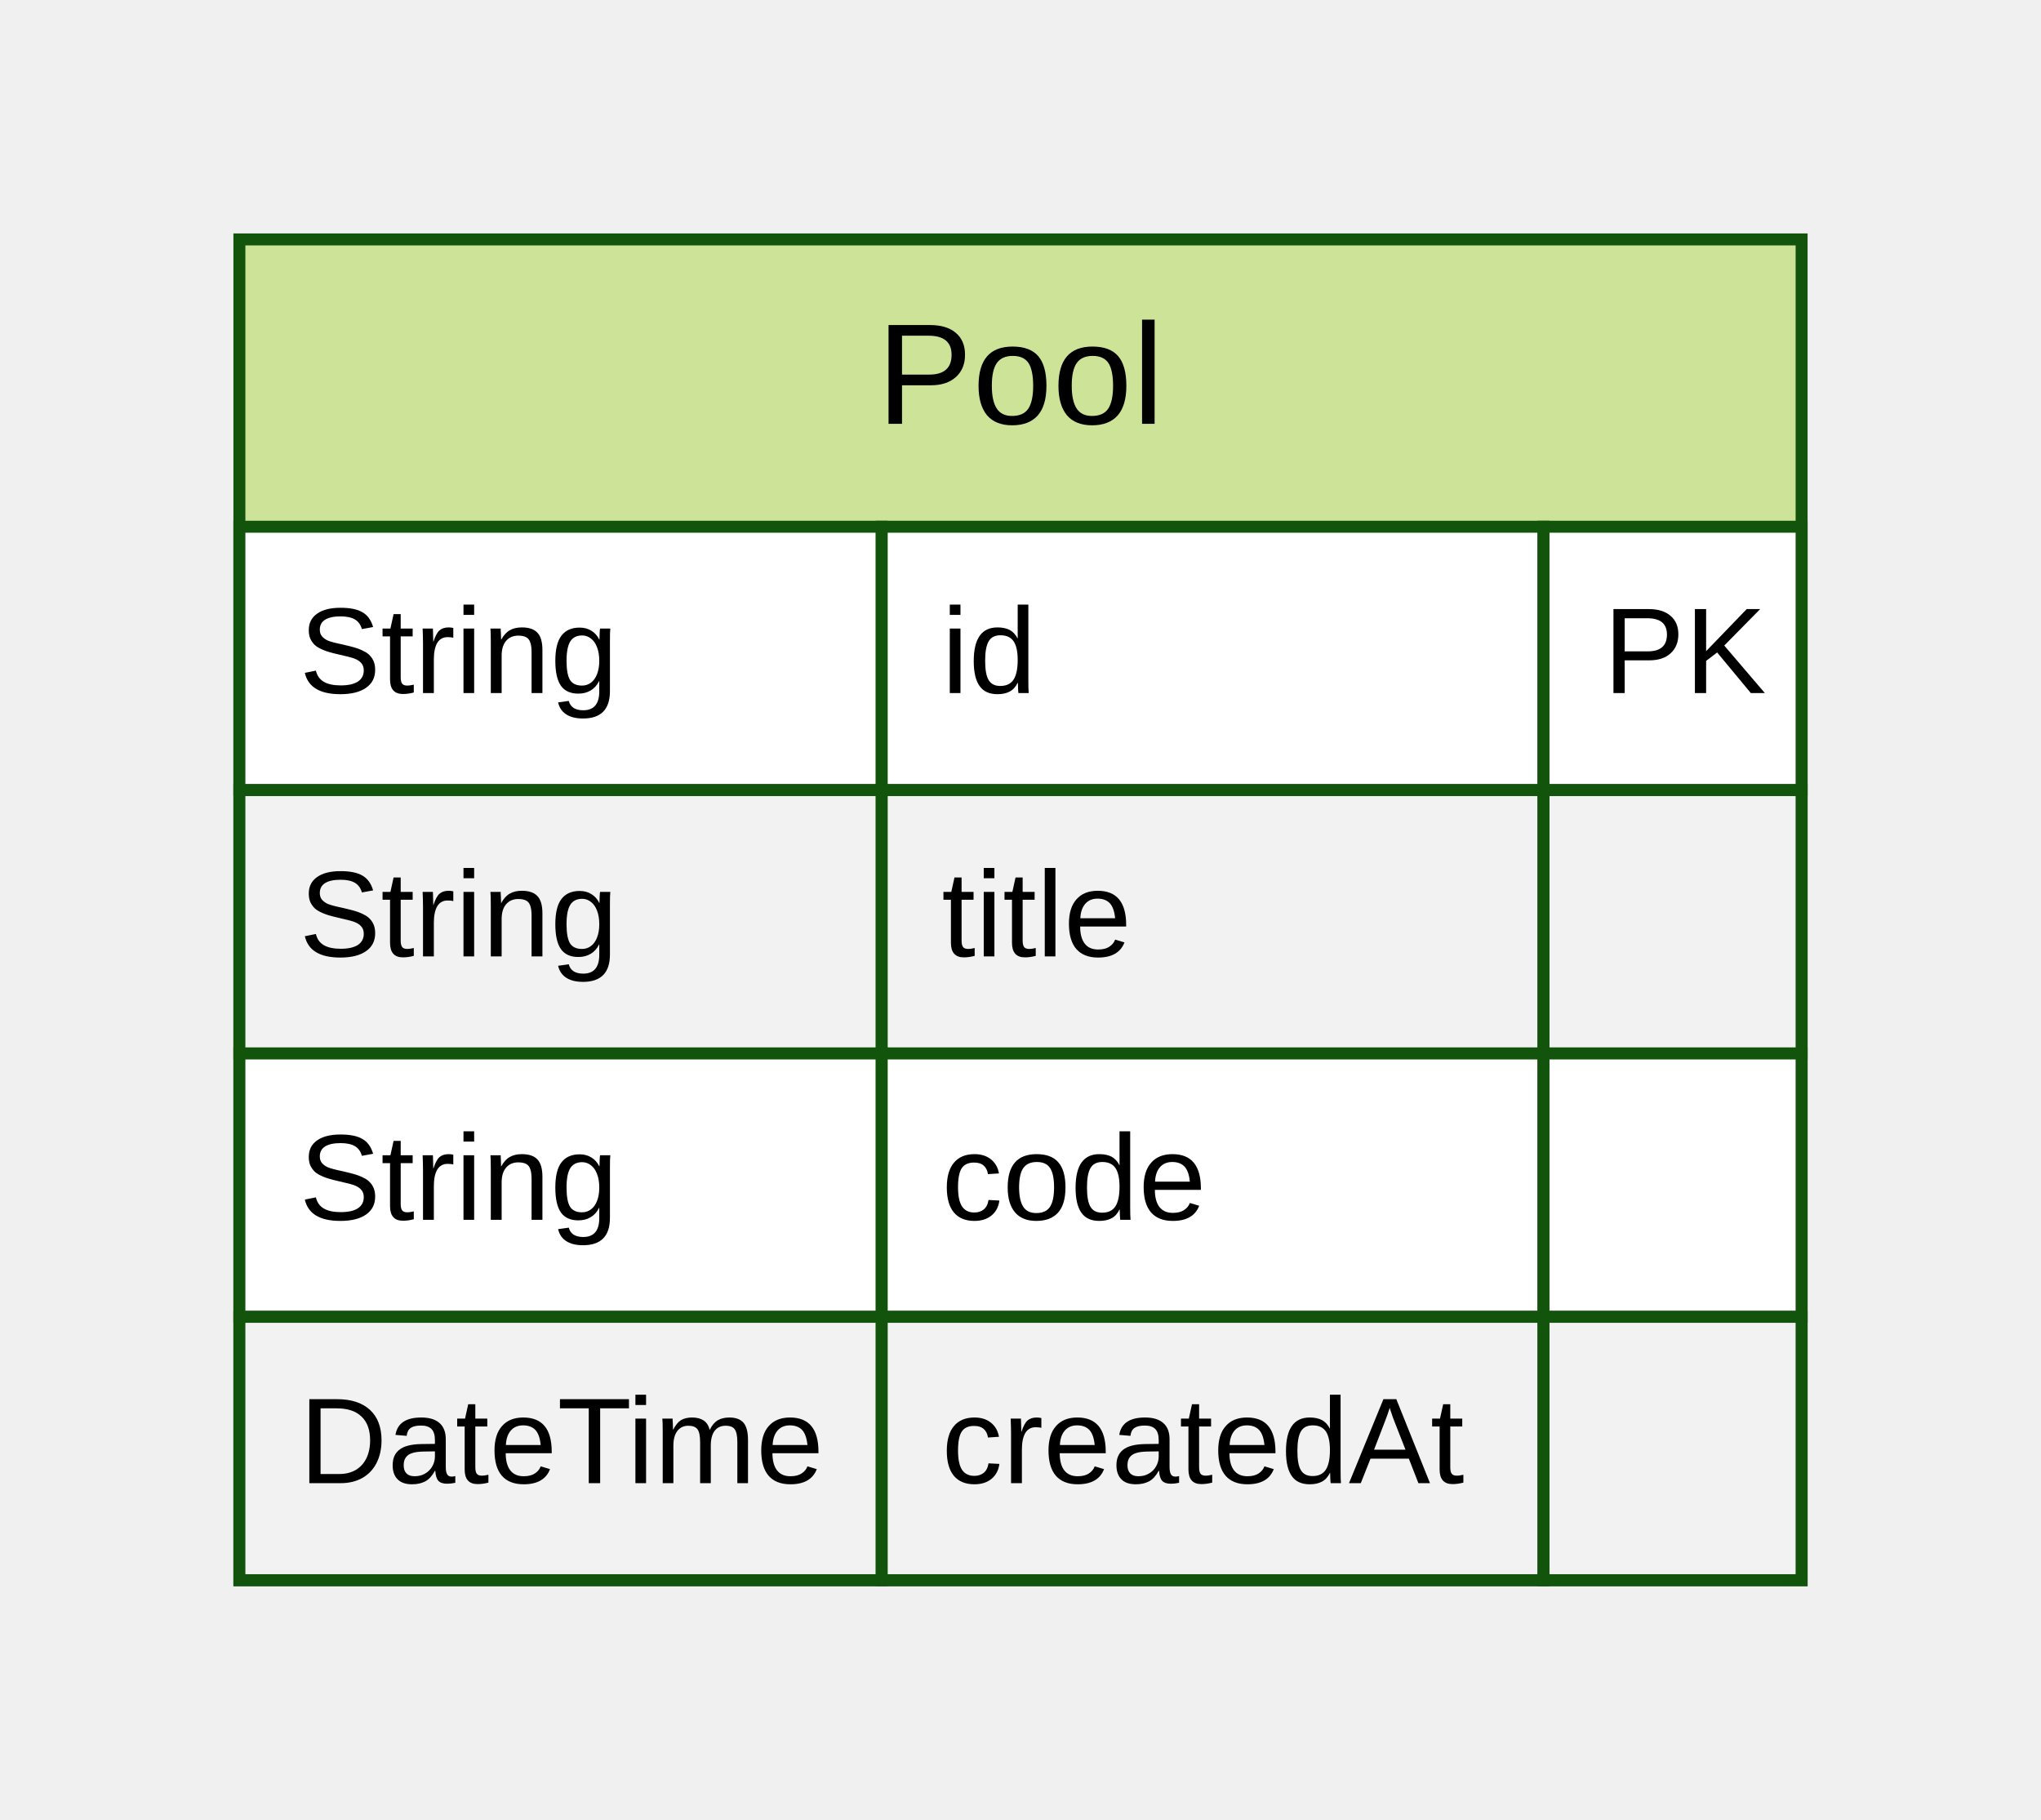
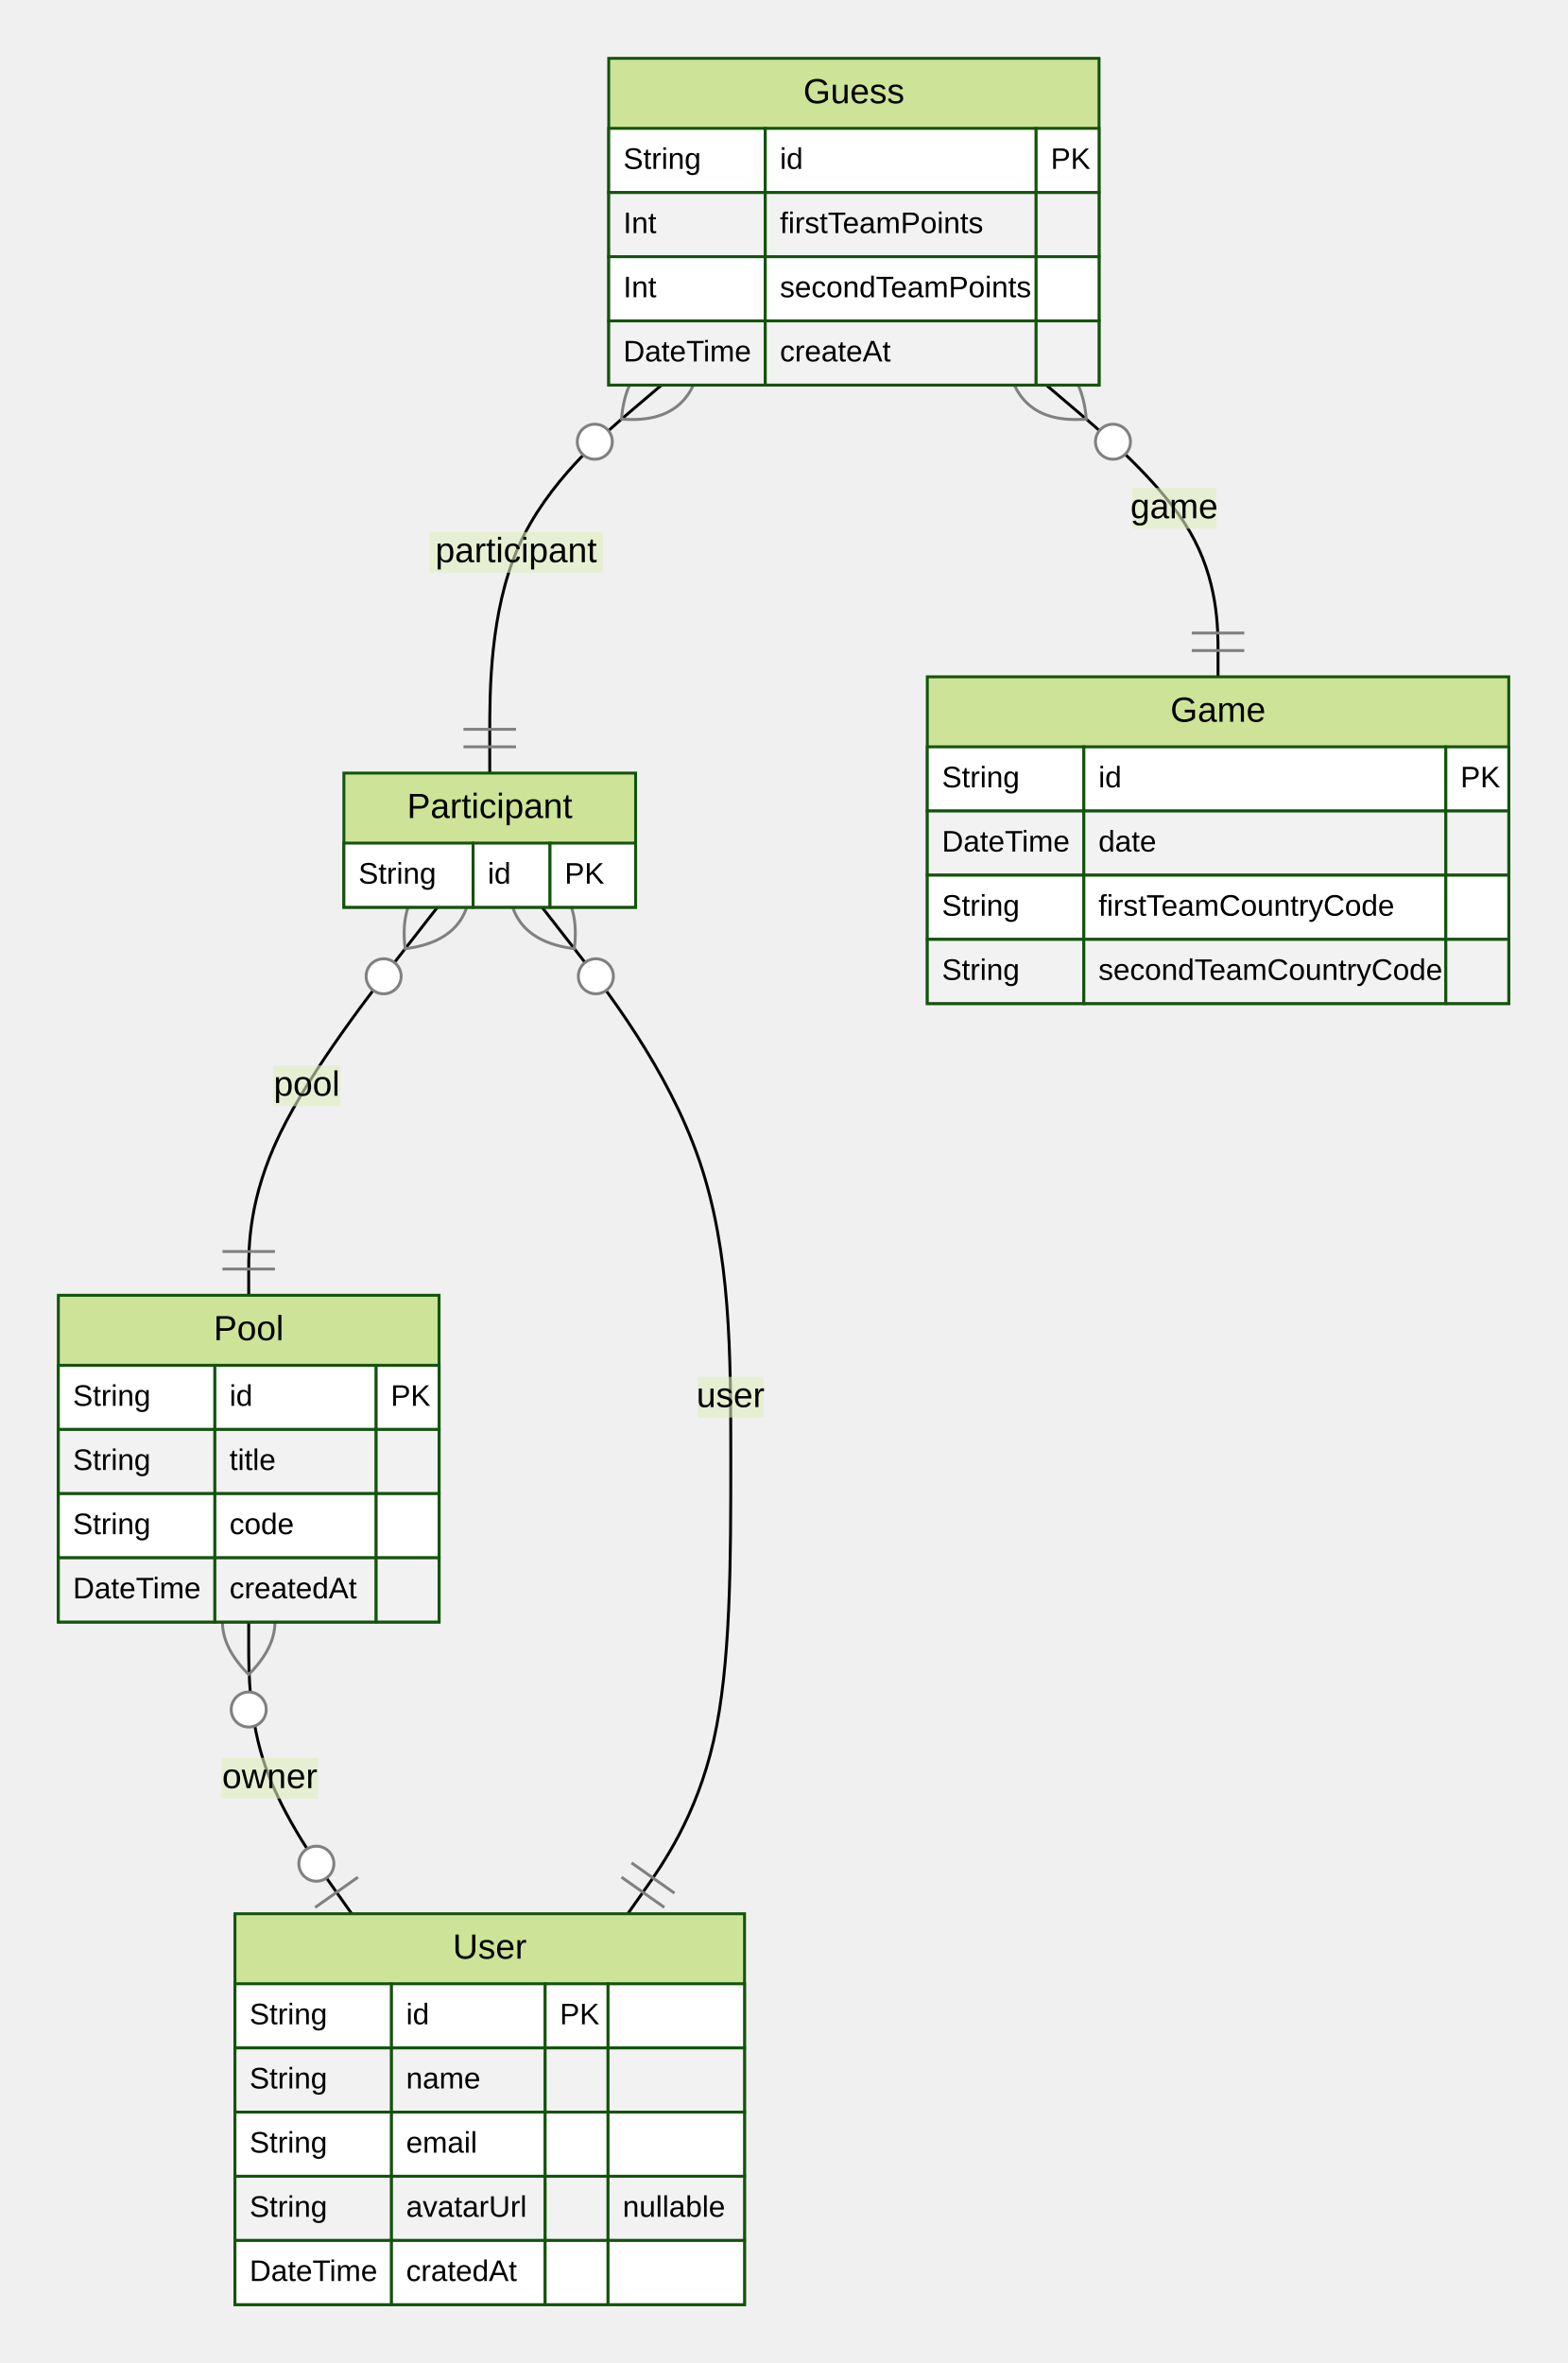
- <svg xmlns="http://www.w3.org/2000/svg" aria-labelledby="chart-title-mermaid-0 chart-desc-mermaid-0" role="img" viewBox="0 0 170.516 152" style="max-width: 170.516px; background-color: white;" width="100%" id="mermaid-0">
+ <svg xmlns="http://www.w3.org/2000/svg" aria-labelledby="chart-title-mermaid-0 chart-desc-mermaid-0" role="img" viewBox="0 0 537.207 810" style="max-width: 537.207px; background-color: white;" width="100%" id="mermaid-0">
  <style>#mermaid-0 {font-family:"trebuchet ms",verdana,arial,sans-serif;font-size:16px;fill:#000000;}#mermaid-0 .error-icon{fill:#552222;}#mermaid-0 .error-text{fill:#552222;stroke:#552222;}#mermaid-0 .edge-thickness-normal{stroke-width:2px;}#mermaid-0 .edge-thickness-thick{stroke-width:3.5px;}#mermaid-0 .edge-pattern-solid{stroke-dasharray:0;}#mermaid-0 .edge-pattern-dashed{stroke-dasharray:3;}#mermaid-0 .edge-pattern-dotted{stroke-dasharray:2;}#mermaid-0 .marker{fill:#000000;stroke:#000000;}#mermaid-0 .marker.cross{stroke:#000000;}#mermaid-0 svg{font-family:"trebuchet ms",verdana,arial,sans-serif;font-size:16px;}#mermaid-0 .entityBox{fill:#cde498;stroke:#13540c;}#mermaid-0 .attributeBoxOdd{fill:#ffffff;stroke:#13540c;}#mermaid-0 .attributeBoxEven{fill:#f2f2f2;stroke:#13540c;}#mermaid-0 .relationshipLabelBox{fill:hsl(78.158, 58.462%, 84.51%);opacity:0.7;background-color:hsl(78.158, 58.462%, 84.51%);}#mermaid-0 .relationshipLabelBox rect{opacity:0.5;}#mermaid-0 .relationshipLine{stroke:#000000;}#mermaid-0 :root{--mermaid-font-family:"trebuchet ms",verdana,arial,sans-serif;}</style>
  <g />
  <defs>
    <marker orient="auto" markerHeight="18" markerWidth="18" refY="9" refX="0" id="ONLY_ONE_START">
      <path d="M9,0 L9,18 M15,0 L15,18" fill="none" stroke="gray" />
    </marker>
  </defs>
  <defs>
    <marker orient="auto" markerHeight="18" markerWidth="18" refY="9" refX="18" id="ONLY_ONE_END">
      <path d="M3,0 L3,18 M9,0 L9,18" fill="none" stroke="gray" />
    </marker>
  </defs>
  <defs>
    <marker orient="auto" markerHeight="18" markerWidth="30" refY="9" refX="0" id="ZERO_OR_ONE_START">
      <circle r="6" cy="9" cx="21" fill="white" stroke="gray" />
      <path d="M9,0 L9,18" fill="none" stroke="gray" />
    </marker>
  </defs>
  <defs>
    <marker orient="auto" markerHeight="18" markerWidth="30" refY="9" refX="30" id="ZERO_OR_ONE_END">
      <circle r="6" cy="9" cx="9" fill="white" stroke="gray" />
      <path d="M21,0 L21,18" fill="none" stroke="gray" />
    </marker>
  </defs>
  <defs>
    <marker orient="auto" markerHeight="36" markerWidth="45" refY="18" refX="18" id="ONE_OR_MORE_START">
      <path d="M0,18 Q 18,0 36,18 Q 18,36 0,18 M42,9 L42,27" fill="none" stroke="gray" />
    </marker>
  </defs>
  <defs>
    <marker orient="auto" markerHeight="36" markerWidth="45" refY="18" refX="27" id="ONE_OR_MORE_END">
      <path d="M3,9 L3,27 M9,18 Q27,0 45,18 Q27,36 9,18" fill="none" stroke="gray" />
    </marker>
  </defs>
  <defs>
    <marker orient="auto" markerHeight="36" markerWidth="57" refY="18" refX="18" id="ZERO_OR_MORE_START">
      <circle r="6" cy="18" cx="48" fill="white" stroke="gray" />
      <path d="M0,18 Q18,0 36,18 Q18,36 0,18" fill="none" stroke="gray" />
    </marker>
  </defs>
  <defs>
    <marker orient="auto" markerHeight="36" markerWidth="57" refY="18" refX="39" id="ZERO_OR_MORE_END">
      <circle r="6" cy="18" cx="9" fill="white" stroke="gray" />
      <path d="M21,18 Q39,0 57,18 Q39,36 21,18" fill="none" stroke="gray" />
    </marker>
  </defs>
-   <g transform="translate(20,20 )" id="Pool">
+   <path marker-start="url(#ZERO_OR_MORE_START)" marker-end="url(#ZERO_OR_ONE_END)" fill="none" stroke="gray" d="M85.258,556L85.258,564.333C85.258,572.667,85.258,589.333,91.143,606C97.028,622.667,108.799,639.333,114.684,647.667L120.569,656" class="er relationshipLine" />
+   <path marker-start="url(#ZERO_OR_MORE_START)" marker-end="url(#ONLY_ONE_END)" fill="none" stroke="gray" d="M185.816,311L196.599,324.833C207.382,338.667,228.949,366.333,239.732,397.833C250.516,429.333,250.516,464.667,250.516,500C250.516,535.333,250.516,570.667,244.63,596.667C238.745,622.667,226.975,639.333,221.089,647.667L215.204,656" class="er relationshipLine" />
+   <path marker-start="url(#ZERO_OR_MORE_START)" marker-end="url(#ONLY_ONE_END)" fill="none" stroke="gray" d="M149.958,311L139.174,324.833C128.391,338.667,106.824,366.333,96.041,388.5C85.258,410.667,85.258,427.333,85.258,435.667L85.258,444" class="er relationshipLine" />
+   <path marker-start="url(#ZERO_OR_MORE_START)" marker-end="url(#ONLY_ONE_END)" fill="none" stroke="gray" d="M358.665,132L368.478,140.333C378.292,148.667,397.92,165.333,407.733,182C417.547,198.667,417.547,215.333,417.547,223.667L417.547,232" class="er relationshipLine" />
+   <path marker-start="url(#ZERO_OR_MORE_START)" marker-end="url(#ONLY_ONE_END)" fill="none" stroke="gray" d="M226.769,132L216.955,140.333C207.141,148.667,187.514,165.333,177.7,187.5C167.887,209.667,167.887,237.333,167.887,251.167L167.887,265" class="er relationshipLine" />
+   <g transform="translate(20,444 )" id="Pool">
    <rect height="112" width="130.516" y="0" x="0" stroke="gray" fill-opacity="100%" fill="honeydew" class="er entityBox" />
    <text transform="translate(65.25781,12)" style="font-family: &quot;trebuchet ms&quot;, verdana, arial, sans-serif;; font-size: 12px" text-anchor="middle" dominant-baseline="middle" y="0" x="0" id="entity-Pool" class="er entityLabel">Pool</text>
    <rect height="22" width="53.664" y="24" x="0" stroke="gray" fill-opacity="100%" fill="honeydew" class="er attributeBoxOdd" />
    <text transform="translate(5,35)" style="font-family: &quot;trebuchet ms&quot;, verdana, arial, sans-serif;; font-size: 10.2px" text-anchor="left" dominant-baseline="middle" y="0" x="0" id="entity-Pool-attr-1-type" class="er entityLabel">String</text>
    <rect height="22" width="55.289" y="24" x="53.664" stroke="gray" fill-opacity="100%" fill="honeydew" class="er attributeBoxOdd" />
    <text transform="translate(58.66406,35)" style="font-family: &quot;trebuchet ms&quot;, verdana, arial, sans-serif;; font-size: 10.2px" text-anchor="left" dominant-baseline="middle" y="0" x="0" id="entity-Pool-attr-1-name" class="er entityLabel">id</text>
    <rect height="22" width="21.562" y="24" x="108.953" stroke="gray" fill-opacity="100%" fill="honeydew" class="er attributeBoxOdd" />
    <text transform="translate(113.9531,35)" style="font-family: &quot;trebuchet ms&quot;, verdana, arial, sans-serif;; font-size: 10.2px" text-anchor="left" dominant-baseline="middle" y="0" x="0" id="entity-Pool-attr-1-key" class="er entityLabel">PK</text>
    <rect height="22" width="53.664" y="46" x="0" stroke="gray" fill-opacity="100%" fill="honeydew" class="er attributeBoxEven" />
    <text transform="translate(5,57)" style="font-family: &quot;trebuchet ms&quot;, verdana, arial, sans-serif;; font-size: 10.2px" text-anchor="left" dominant-baseline="middle" y="0" x="0" id="entity-Pool-attr-2-type" class="er entityLabel">String</text>
    <rect height="22" width="55.289" y="46" x="53.664" stroke="gray" fill-opacity="100%" fill="honeydew" class="er attributeBoxEven" />
    <text transform="translate(58.66406,57)" style="font-family: &quot;trebuchet ms&quot;, verdana, arial, sans-serif;; font-size: 10.2px" text-anchor="left" dominant-baseline="middle" y="0" x="0" id="entity-Pool-attr-2-name" class="er entityLabel">title</text>
    <rect height="22" width="21.562" y="46" x="108.953" stroke="gray" fill-opacity="100%" fill="honeydew" class="er attributeBoxEven" />
    <text transform="translate(113.9531,57)" style="font-family: &quot;trebuchet ms&quot;, verdana, arial, sans-serif;; font-size: 10.2px" text-anchor="left" dominant-baseline="middle" y="0" x="0" id="entity-Pool-attr-2-key" class="er entityLabel" />
    <rect height="22" width="53.664" y="68" x="0" stroke="gray" fill-opacity="100%" fill="honeydew" class="er attributeBoxOdd" />
    <text transform="translate(5,79)" style="font-family: &quot;trebuchet ms&quot;, verdana, arial, sans-serif;; font-size: 10.2px" text-anchor="left" dominant-baseline="middle" y="0" x="0" id="entity-Pool-attr-3-type" class="er entityLabel">String</text>
    <rect height="22" width="55.289" y="68" x="53.664" stroke="gray" fill-opacity="100%" fill="honeydew" class="er attributeBoxOdd" />
    <text transform="translate(58.66406,79)" style="font-family: &quot;trebuchet ms&quot;, verdana, arial, sans-serif;; font-size: 10.2px" text-anchor="left" dominant-baseline="middle" y="0" x="0" id="entity-Pool-attr-3-name" class="er entityLabel">code</text>
    <rect height="22" width="21.562" y="68" x="108.953" stroke="gray" fill-opacity="100%" fill="honeydew" class="er attributeBoxOdd" />
    <text transform="translate(113.9531,79)" style="font-family: &quot;trebuchet ms&quot;, verdana, arial, sans-serif;; font-size: 10.2px" text-anchor="left" dominant-baseline="middle" y="0" x="0" id="entity-Pool-attr-3-key" class="er entityLabel" />
    <rect height="22" width="53.664" y="90" x="0" stroke="gray" fill-opacity="100%" fill="honeydew" class="er attributeBoxEven" />
    <text transform="translate(5,101)" style="font-family: &quot;trebuchet ms&quot;, verdana, arial, sans-serif;; font-size: 10.2px" text-anchor="left" dominant-baseline="middle" y="0" x="0" id="entity-Pool-attr-4-type" class="er entityLabel">DateTime</text>
    <rect height="22" width="55.289" y="90" x="53.664" stroke="gray" fill-opacity="100%" fill="honeydew" class="er attributeBoxEven" />
    <text transform="translate(58.66406,101)" style="font-family: &quot;trebuchet ms&quot;, verdana, arial, sans-serif;; font-size: 10.2px" text-anchor="left" dominant-baseline="middle" y="0" x="0" id="entity-Pool-attr-4-name" class="er entityLabel">createdAt</text>
    <rect height="22" width="21.562" y="90" x="108.953" stroke="gray" fill-opacity="100%" fill="honeydew" class="er attributeBoxEven" />
    <text transform="translate(113.9531,101)" style="font-family: &quot;trebuchet ms&quot;, verdana, arial, sans-serif;; font-size: 10.2px" text-anchor="left" dominant-baseline="middle" y="0" x="0" id="entity-Pool-attr-4-key" class="er entityLabel" />
  </g>
+   <g transform="translate(117.8867,265 )" id="Participant">
+     <rect height="46" width="100" y="0" x="0" stroke="gray" fill-opacity="100%" fill="honeydew" class="er entityBox" />
+     <text transform="translate(50,12)" style="font-family: &quot;trebuchet ms&quot;, verdana, arial, sans-serif;; font-size: 12px" text-anchor="middle" dominant-baseline="middle" y="0" x="0" id="entity-Participant" class="er entityLabel">Participant</text>
+     <rect height="22" width="44.297" y="24" x="0" stroke="gray" fill-opacity="100%" fill="honeydew" class="er attributeBoxOdd" />
+     <text transform="translate(5,35)" style="font-family: &quot;trebuchet ms&quot;, verdana, arial, sans-serif;; font-size: 10.2px" text-anchor="left" dominant-baseline="middle" y="0" x="0" id="entity-Participant-attr-1-type" class="er entityLabel">String</text>
+     <rect height="22" width="26.367" y="24" x="44.297" stroke="gray" fill-opacity="100%" fill="honeydew" class="er attributeBoxOdd" />
+     <text transform="translate(49.29688,35)" style="font-family: &quot;trebuchet ms&quot;, verdana, arial, sans-serif;; font-size: 10.2px" text-anchor="left" dominant-baseline="middle" y="0" x="0" id="entity-Participant-attr-1-name" class="er entityLabel">id</text>
+     <rect height="22" width="29.336" y="24" x="70.664" stroke="gray" fill-opacity="100%" fill="honeydew" class="er attributeBoxOdd" />
+     <text transform="translate(75.66406,35)" style="font-family: &quot;trebuchet ms&quot;, verdana, arial, sans-serif;; font-size: 10.2px" text-anchor="left" dominant-baseline="middle" y="0" x="0" id="entity-Participant-attr-1-key" class="er entityLabel">PK</text>
+   </g>
+   <g transform="translate(80.54688,656 )" id="User">
+     <rect height="134" width="174.68" y="0" x="0" stroke="gray" fill-opacity="100%" fill="honeydew" class="er entityBox" />
+     <text transform="translate(87.33984,12)" style="font-family: &quot;trebuchet ms&quot;, verdana, arial, sans-serif;; font-size: 12px" text-anchor="middle" dominant-baseline="middle" y="0" x="0" id="entity-User" class="er entityLabel">User</text>
+     <rect height="22" width="53.664" y="24" x="0" stroke="gray" fill-opacity="100%" fill="honeydew" class="er attributeBoxOdd" />
+     <text transform="translate(5,35)" style="font-family: &quot;trebuchet ms&quot;, verdana, arial, sans-serif;; font-size: 10.2px" text-anchor="left" dominant-baseline="middle" y="0" x="0" id="entity-User-attr-1-type" class="er entityLabel">String</text>
+     <rect height="22" width="52.672" y="24" x="53.664" stroke="gray" fill-opacity="100%" fill="honeydew" class="er attributeBoxOdd" />
+     <text transform="translate(58.66406,35)" style="font-family: &quot;trebuchet ms&quot;, verdana, arial, sans-serif;; font-size: 10.2px" text-anchor="left" dominant-baseline="middle" y="0" x="0" id="entity-User-attr-1-name" class="er entityLabel">id</text>
+     <rect height="22" width="21.562" y="24" x="106.336" stroke="gray" fill-opacity="100%" fill="honeydew" class="er attributeBoxOdd" />
+     <text transform="translate(111.3359,35)" style="font-family: &quot;trebuchet ms&quot;, verdana, arial, sans-serif;; font-size: 10.2px" text-anchor="left" dominant-baseline="middle" y="0" x="0" id="entity-User-attr-1-key" class="er entityLabel">PK</text>
+     <rect height="22" width="46.781" y="24" x="127.898" stroke="gray" fill-opacity="100%" fill="honeydew" class="er attributeBoxOdd" />
+     <text transform="translate(132.8984,35)" style="font-family: &quot;trebuchet ms&quot;, verdana, arial, sans-serif;; font-size: 10.2px" text-anchor="left" dominant-baseline="middle" y="0" x="0" id="entity-User-attr-1-comment" class="er entityLabel" />
+     <rect height="22" width="53.664" y="46" x="0" stroke="gray" fill-opacity="100%" fill="honeydew" class="er attributeBoxEven" />
+     <text transform="translate(5,57)" style="font-family: &quot;trebuchet ms&quot;, verdana, arial, sans-serif;; font-size: 10.2px" text-anchor="left" dominant-baseline="middle" y="0" x="0" id="entity-User-attr-2-type" class="er entityLabel">String</text>
+     <rect height="22" width="52.672" y="46" x="53.664" stroke="gray" fill-opacity="100%" fill="honeydew" class="er attributeBoxEven" />
+     <text transform="translate(58.66406,57)" style="font-family: &quot;trebuchet ms&quot;, verdana, arial, sans-serif;; font-size: 10.2px" text-anchor="left" dominant-baseline="middle" y="0" x="0" id="entity-User-attr-2-name" class="er entityLabel">name</text>
+     <rect height="22" width="21.562" y="46" x="106.336" stroke="gray" fill-opacity="100%" fill="honeydew" class="er attributeBoxEven" />
+     <text transform="translate(111.3359,57)" style="font-family: &quot;trebuchet ms&quot;, verdana, arial, sans-serif;; font-size: 10.2px" text-anchor="left" dominant-baseline="middle" y="0" x="0" id="entity-User-attr-2-key" class="er entityLabel" />
+     <rect height="22" width="46.781" y="46" x="127.898" stroke="gray" fill-opacity="100%" fill="honeydew" class="er attributeBoxEven" />
+     <text transform="translate(132.8984,57)" style="font-family: &quot;trebuchet ms&quot;, verdana, arial, sans-serif;; font-size: 10.2px" text-anchor="left" dominant-baseline="middle" y="0" x="0" id="entity-User-attr-2-comment" class="er entityLabel" />
+     <rect height="22" width="53.664" y="68" x="0" stroke="gray" fill-opacity="100%" fill="honeydew" class="er attributeBoxOdd" />
+     <text transform="translate(5,79)" style="font-family: &quot;trebuchet ms&quot;, verdana, arial, sans-serif;; font-size: 10.2px" text-anchor="left" dominant-baseline="middle" y="0" x="0" id="entity-User-attr-3-type" class="er entityLabel">String</text>
+     <rect height="22" width="52.672" y="68" x="53.664" stroke="gray" fill-opacity="100%" fill="honeydew" class="er attributeBoxOdd" />
+     <text transform="translate(58.66406,79)" style="font-family: &quot;trebuchet ms&quot;, verdana, arial, sans-serif;; font-size: 10.2px" text-anchor="left" dominant-baseline="middle" y="0" x="0" id="entity-User-attr-3-name" class="er entityLabel">email</text>
+     <rect height="22" width="21.562" y="68" x="106.336" stroke="gray" fill-opacity="100%" fill="honeydew" class="er attributeBoxOdd" />
+     <text transform="translate(111.3359,79)" style="font-family: &quot;trebuchet ms&quot;, verdana, arial, sans-serif;; font-size: 10.2px" text-anchor="left" dominant-baseline="middle" y="0" x="0" id="entity-User-attr-3-key" class="er entityLabel" />
+     <rect height="22" width="46.781" y="68" x="127.898" stroke="gray" fill-opacity="100%" fill="honeydew" class="er attributeBoxOdd" />
+     <text transform="translate(132.8984,79)" style="font-family: &quot;trebuchet ms&quot;, verdana, arial, sans-serif;; font-size: 10.2px" text-anchor="left" dominant-baseline="middle" y="0" x="0" id="entity-User-attr-3-comment" class="er entityLabel" />
+     <rect height="22" width="53.664" y="90" x="0" stroke="gray" fill-opacity="100%" fill="honeydew" class="er attributeBoxEven" />
+     <text transform="translate(5,101)" style="font-family: &quot;trebuchet ms&quot;, verdana, arial, sans-serif;; font-size: 10.2px" text-anchor="left" dominant-baseline="middle" y="0" x="0" id="entity-User-attr-4-type" class="er entityLabel">String</text>
+     <rect height="22" width="52.672" y="90" x="53.664" stroke="gray" fill-opacity="100%" fill="honeydew" class="er attributeBoxEven" />
+     <text transform="translate(58.66406,101)" style="font-family: &quot;trebuchet ms&quot;, verdana, arial, sans-serif;; font-size: 10.2px" text-anchor="left" dominant-baseline="middle" y="0" x="0" id="entity-User-attr-4-name" class="er entityLabel">avatarUrl</text>
+     <rect height="22" width="21.562" y="90" x="106.336" stroke="gray" fill-opacity="100%" fill="honeydew" class="er attributeBoxEven" />
+     <text transform="translate(111.3359,101)" style="font-family: &quot;trebuchet ms&quot;, verdana, arial, sans-serif;; font-size: 10.2px" text-anchor="left" dominant-baseline="middle" y="0" x="0" id="entity-User-attr-4-key" class="er entityLabel" />
+     <rect height="22" width="46.781" y="90" x="127.898" stroke="gray" fill-opacity="100%" fill="honeydew" class="er attributeBoxEven" />
+     <text transform="translate(132.8984,101)" style="font-family: &quot;trebuchet ms&quot;, verdana, arial, sans-serif;; font-size: 10.2px" text-anchor="left" dominant-baseline="middle" y="0" x="0" id="entity-User-attr-4-comment" class="er entityLabel">nullable</text>
+     <rect height="22" width="53.664" y="112" x="0" stroke="gray" fill-opacity="100%" fill="honeydew" class="er attributeBoxOdd" />
+     <text transform="translate(5,123)" style="font-family: &quot;trebuchet ms&quot;, verdana, arial, sans-serif;; font-size: 10.2px" text-anchor="left" dominant-baseline="middle" y="0" x="0" id="entity-User-attr-5-type" class="er entityLabel">DateTime</text>
+     <rect height="22" width="52.672" y="112" x="53.664" stroke="gray" fill-opacity="100%" fill="honeydew" class="er attributeBoxOdd" />
+     <text transform="translate(58.66406,123)" style="font-family: &quot;trebuchet ms&quot;, verdana, arial, sans-serif;; font-size: 10.2px" text-anchor="left" dominant-baseline="middle" y="0" x="0" id="entity-User-attr-5-name" class="er entityLabel">cratedAt</text>
+     <rect height="22" width="21.562" y="112" x="106.336" stroke="gray" fill-opacity="100%" fill="honeydew" class="er attributeBoxOdd" />
+     <text transform="translate(111.3359,123)" style="font-family: &quot;trebuchet ms&quot;, verdana, arial, sans-serif;; font-size: 10.2px" text-anchor="left" dominant-baseline="middle" y="0" x="0" id="entity-User-attr-5-key" class="er entityLabel" />
+     <rect height="22" width="46.781" y="112" x="127.898" stroke="gray" fill-opacity="100%" fill="honeydew" class="er attributeBoxOdd" />
+     <text transform="translate(132.8984,123)" style="font-family: &quot;trebuchet ms&quot;, verdana, arial, sans-serif;; font-size: 10.2px" text-anchor="left" dominant-baseline="middle" y="0" x="0" id="entity-User-attr-5-comment" class="er entityLabel" />
+   </g>
+   <g transform="translate(317.8867,232 )" id="Game">
+     <rect height="112" width="199.32" y="0" x="0" stroke="gray" fill-opacity="100%" fill="honeydew" class="er entityBox" />
+     <text transform="translate(99.66016,12)" style="font-family: &quot;trebuchet ms&quot;, verdana, arial, sans-serif;; font-size: 12px" text-anchor="middle" dominant-baseline="middle" y="0" x="0" id="entity-Game" class="er entityLabel">Game</text>
+     <rect height="22" width="53.664" y="24" x="0" stroke="gray" fill-opacity="100%" fill="honeydew" class="er attributeBoxOdd" />
+     <text transform="translate(5,35)" style="font-family: &quot;trebuchet ms&quot;, verdana, arial, sans-serif;; font-size: 10.2px" text-anchor="left" dominant-baseline="middle" y="0" x="0" id="entity-Game-attr-1-type" class="er entityLabel">String</text>
+     <rect height="22" width="124.094" y="24" x="53.664" stroke="gray" fill-opacity="100%" fill="honeydew" class="er attributeBoxOdd" />
+     <text transform="translate(58.66406,35)" style="font-family: &quot;trebuchet ms&quot;, verdana, arial, sans-serif;; font-size: 10.2px" text-anchor="left" dominant-baseline="middle" y="0" x="0" id="entity-Game-attr-1-name" class="er entityLabel">id</text>
+     <rect height="22" width="21.562" y="24" x="177.758" stroke="gray" fill-opacity="100%" fill="honeydew" class="er attributeBoxOdd" />
+     <text transform="translate(182.7578,35)" style="font-family: &quot;trebuchet ms&quot;, verdana, arial, sans-serif;; font-size: 10.2px" text-anchor="left" dominant-baseline="middle" y="0" x="0" id="entity-Game-attr-1-key" class="er entityLabel">PK</text>
+     <rect height="22" width="53.664" y="46" x="0" stroke="gray" fill-opacity="100%" fill="honeydew" class="er attributeBoxEven" />
+     <text transform="translate(5,57)" style="font-family: &quot;trebuchet ms&quot;, verdana, arial, sans-serif;; font-size: 10.2px" text-anchor="left" dominant-baseline="middle" y="0" x="0" id="entity-Game-attr-2-type" class="er entityLabel">DateTime</text>
+     <rect height="22" width="124.094" y="46" x="53.664" stroke="gray" fill-opacity="100%" fill="honeydew" class="er attributeBoxEven" />
+     <text transform="translate(58.66406,57)" style="font-family: &quot;trebuchet ms&quot;, verdana, arial, sans-serif;; font-size: 10.2px" text-anchor="left" dominant-baseline="middle" y="0" x="0" id="entity-Game-attr-2-name" class="er entityLabel">date</text>
+     <rect height="22" width="21.562" y="46" x="177.758" stroke="gray" fill-opacity="100%" fill="honeydew" class="er attributeBoxEven" />
+     <text transform="translate(182.7578,57)" style="font-family: &quot;trebuchet ms&quot;, verdana, arial, sans-serif;; font-size: 10.2px" text-anchor="left" dominant-baseline="middle" y="0" x="0" id="entity-Game-attr-2-key" class="er entityLabel" />
+     <rect height="22" width="53.664" y="68" x="0" stroke="gray" fill-opacity="100%" fill="honeydew" class="er attributeBoxOdd" />
+     <text transform="translate(5,79)" style="font-family: &quot;trebuchet ms&quot;, verdana, arial, sans-serif;; font-size: 10.2px" text-anchor="left" dominant-baseline="middle" y="0" x="0" id="entity-Game-attr-3-type" class="er entityLabel">String</text>
+     <rect height="22" width="124.094" y="68" x="53.664" stroke="gray" fill-opacity="100%" fill="honeydew" class="er attributeBoxOdd" />
+     <text transform="translate(58.66406,79)" style="font-family: &quot;trebuchet ms&quot;, verdana, arial, sans-serif;; font-size: 10.2px" text-anchor="left" dominant-baseline="middle" y="0" x="0" id="entity-Game-attr-3-name" class="er entityLabel">firstTeamCountryCode</text>
+     <rect height="22" width="21.562" y="68" x="177.758" stroke="gray" fill-opacity="100%" fill="honeydew" class="er attributeBoxOdd" />
+     <text transform="translate(182.7578,79)" style="font-family: &quot;trebuchet ms&quot;, verdana, arial, sans-serif;; font-size: 10.2px" text-anchor="left" dominant-baseline="middle" y="0" x="0" id="entity-Game-attr-3-key" class="er entityLabel" />
+     <rect height="22" width="53.664" y="90" x="0" stroke="gray" fill-opacity="100%" fill="honeydew" class="er attributeBoxEven" />
+     <text transform="translate(5,101)" style="font-family: &quot;trebuchet ms&quot;, verdana, arial, sans-serif;; font-size: 10.2px" text-anchor="left" dominant-baseline="middle" y="0" x="0" id="entity-Game-attr-4-type" class="er entityLabel">String</text>
+     <rect height="22" width="124.094" y="90" x="53.664" stroke="gray" fill-opacity="100%" fill="honeydew" class="er attributeBoxEven" />
+     <text transform="translate(58.66406,101)" style="font-family: &quot;trebuchet ms&quot;, verdana, arial, sans-serif;; font-size: 10.2px" text-anchor="left" dominant-baseline="middle" y="0" x="0" id="entity-Game-attr-4-name" class="er entityLabel">secondTeamCountryCode</text>
+     <rect height="22" width="21.562" y="90" x="177.758" stroke="gray" fill-opacity="100%" fill="honeydew" class="er attributeBoxEven" />
+     <text transform="translate(182.7578,101)" style="font-family: &quot;trebuchet ms&quot;, verdana, arial, sans-serif;; font-size: 10.2px" text-anchor="left" dominant-baseline="middle" y="0" x="0" id="entity-Game-attr-4-key" class="er entityLabel" />
+   </g>
+   <g transform="translate(208.6777,20 )" id="Guess">
+     <rect height="112" width="168.078" y="0" x="0" stroke="gray" fill-opacity="100%" fill="honeydew" class="er entityBox" />
+     <text transform="translate(84.03906,12)" style="font-family: &quot;trebuchet ms&quot;, verdana, arial, sans-serif;; font-size: 12px" text-anchor="middle" dominant-baseline="middle" y="0" x="0" id="entity-Guess" class="er entityLabel">Guess</text>
+     <rect height="22" width="53.664" y="24" x="0" stroke="gray" fill-opacity="100%" fill="honeydew" class="er attributeBoxOdd" />
+     <text transform="translate(5,35)" style="font-family: &quot;trebuchet ms&quot;, verdana, arial, sans-serif;; font-size: 10.2px" text-anchor="left" dominant-baseline="middle" y="0" x="0" id="entity-Guess-attr-1-type" class="er entityLabel">String</text>
+     <rect height="22" width="92.852" y="24" x="53.664" stroke="gray" fill-opacity="100%" fill="honeydew" class="er attributeBoxOdd" />
+     <text transform="translate(58.66406,35)" style="font-family: &quot;trebuchet ms&quot;, verdana, arial, sans-serif;; font-size: 10.2px" text-anchor="left" dominant-baseline="middle" y="0" x="0" id="entity-Guess-attr-1-name" class="er entityLabel">id</text>
+     <rect height="22" width="21.562" y="24" x="146.516" stroke="gray" fill-opacity="100%" fill="honeydew" class="er attributeBoxOdd" />
+     <text transform="translate(151.5156,35)" style="font-family: &quot;trebuchet ms&quot;, verdana, arial, sans-serif;; font-size: 10.2px" text-anchor="left" dominant-baseline="middle" y="0" x="0" id="entity-Guess-attr-1-key" class="er entityLabel">PK</text>
+     <rect height="22" width="53.664" y="46" x="0" stroke="gray" fill-opacity="100%" fill="honeydew" class="er attributeBoxEven" />
+     <text transform="translate(5,57)" style="font-family: &quot;trebuchet ms&quot;, verdana, arial, sans-serif;; font-size: 10.2px" text-anchor="left" dominant-baseline="middle" y="0" x="0" id="entity-Guess-attr-2-type" class="er entityLabel">Int</text>
+     <rect height="22" width="92.852" y="46" x="53.664" stroke="gray" fill-opacity="100%" fill="honeydew" class="er attributeBoxEven" />
+     <text transform="translate(58.66406,57)" style="font-family: &quot;trebuchet ms&quot;, verdana, arial, sans-serif;; font-size: 10.2px" text-anchor="left" dominant-baseline="middle" y="0" x="0" id="entity-Guess-attr-2-name" class="er entityLabel">firstTeamPoints</text>
+     <rect height="22" width="21.562" y="46" x="146.516" stroke="gray" fill-opacity="100%" fill="honeydew" class="er attributeBoxEven" />
+     <text transform="translate(151.5156,57)" style="font-family: &quot;trebuchet ms&quot;, verdana, arial, sans-serif;; font-size: 10.2px" text-anchor="left" dominant-baseline="middle" y="0" x="0" id="entity-Guess-attr-2-key" class="er entityLabel" />
+     <rect height="22" width="53.664" y="68" x="0" stroke="gray" fill-opacity="100%" fill="honeydew" class="er attributeBoxOdd" />
+     <text transform="translate(5,79)" style="font-family: &quot;trebuchet ms&quot;, verdana, arial, sans-serif;; font-size: 10.2px" text-anchor="left" dominant-baseline="middle" y="0" x="0" id="entity-Guess-attr-3-type" class="er entityLabel">Int</text>
+     <rect height="22" width="92.852" y="68" x="53.664" stroke="gray" fill-opacity="100%" fill="honeydew" class="er attributeBoxOdd" />
+     <text transform="translate(58.66406,79)" style="font-family: &quot;trebuchet ms&quot;, verdana, arial, sans-serif;; font-size: 10.2px" text-anchor="left" dominant-baseline="middle" y="0" x="0" id="entity-Guess-attr-3-name" class="er entityLabel">secondTeamPoints</text>
+     <rect height="22" width="21.562" y="68" x="146.516" stroke="gray" fill-opacity="100%" fill="honeydew" class="er attributeBoxOdd" />
+     <text transform="translate(151.5156,79)" style="font-family: &quot;trebuchet ms&quot;, verdana, arial, sans-serif;; font-size: 10.2px" text-anchor="left" dominant-baseline="middle" y="0" x="0" id="entity-Guess-attr-3-key" class="er entityLabel" />
+     <rect height="22" width="53.664" y="90" x="0" stroke="gray" fill-opacity="100%" fill="honeydew" class="er attributeBoxEven" />
+     <text transform="translate(5,101)" style="font-family: &quot;trebuchet ms&quot;, verdana, arial, sans-serif;; font-size: 10.2px" text-anchor="left" dominant-baseline="middle" y="0" x="0" id="entity-Guess-attr-4-type" class="er entityLabel">DateTime</text>
+     <rect height="22" width="92.852" y="90" x="53.664" stroke="gray" fill-opacity="100%" fill="honeydew" class="er attributeBoxEven" />
+     <text transform="translate(58.66406,101)" style="font-family: &quot;trebuchet ms&quot;, verdana, arial, sans-serif;; font-size: 10.2px" text-anchor="left" dominant-baseline="middle" y="0" x="0" id="entity-Guess-attr-4-name" class="er entityLabel">createAt</text>
+     <rect height="22" width="21.562" y="90" x="146.516" stroke="gray" fill-opacity="100%" fill="honeydew" class="er attributeBoxEven" />
+     <text transform="translate(151.5156,101)" style="font-family: &quot;trebuchet ms&quot;, verdana, arial, sans-serif;; font-size: 10.2px" text-anchor="left" dominant-baseline="middle" y="0" x="0" id="entity-Guess-attr-4-key" class="er entityLabel" />
+   </g>
+   <rect fill-opacity="85%" fill="white" height="14" width="33.141" y="602.546" x="75.911" class="er relationshipLabelBox" />
+   <text style="font-family: &quot;trebuchet ms&quot;, verdana, arial, sans-serif;; font-size: 12px" dominant-baseline="middle" text-anchor="middle" y="609.546" x="92.481" id="rel1" class="er relationshipLabel">owner</text>
+   <rect fill-opacity="85%" fill="white" height="14" width="22.625" y="471.925" x="239.118" class="er relationshipLabelBox" />
+   <text style="font-family: &quot;trebuchet ms&quot;, verdana, arial, sans-serif;; font-size: 12px" dominant-baseline="middle" text-anchor="middle" y="478.925" x="250.43" id="rel2" class="er relationshipLabel">user</text>
+   <rect fill-opacity="85%" fill="white" height="14" width="23.109" y="365.194" x="93.607" class="er relationshipLabelBox" />
+   <text style="font-family: &quot;trebuchet ms&quot;, verdana, arial, sans-serif;; font-size: 12px" dominant-baseline="middle" text-anchor="middle" y="372.194" x="105.162" id="rel3" class="er relationshipLabel">pool</text>
+   <rect fill-opacity="85%" fill="white" height="14" width="28.836" y="167.262" x="388.103" class="er relationshipLabelBox" />
+   <text style="font-family: &quot;trebuchet ms&quot;, verdana, arial, sans-serif;; font-size: 12px" dominant-baseline="middle" text-anchor="middle" y="174.262" x="402.521" id="rel4" class="er relationshipLabel">game</text>
+   <rect fill-opacity="85%" fill="white" height="14" width="59.508" y="182.313" x="147.17" class="er relationshipLabelBox" />
+   <text style="font-family: &quot;trebuchet ms&quot;, verdana, arial, sans-serif;; font-size: 12px" dominant-baseline="middle" text-anchor="middle" y="189.313" x="176.924" id="rel5" class="er relationshipLabel">participant</text>
</svg>
